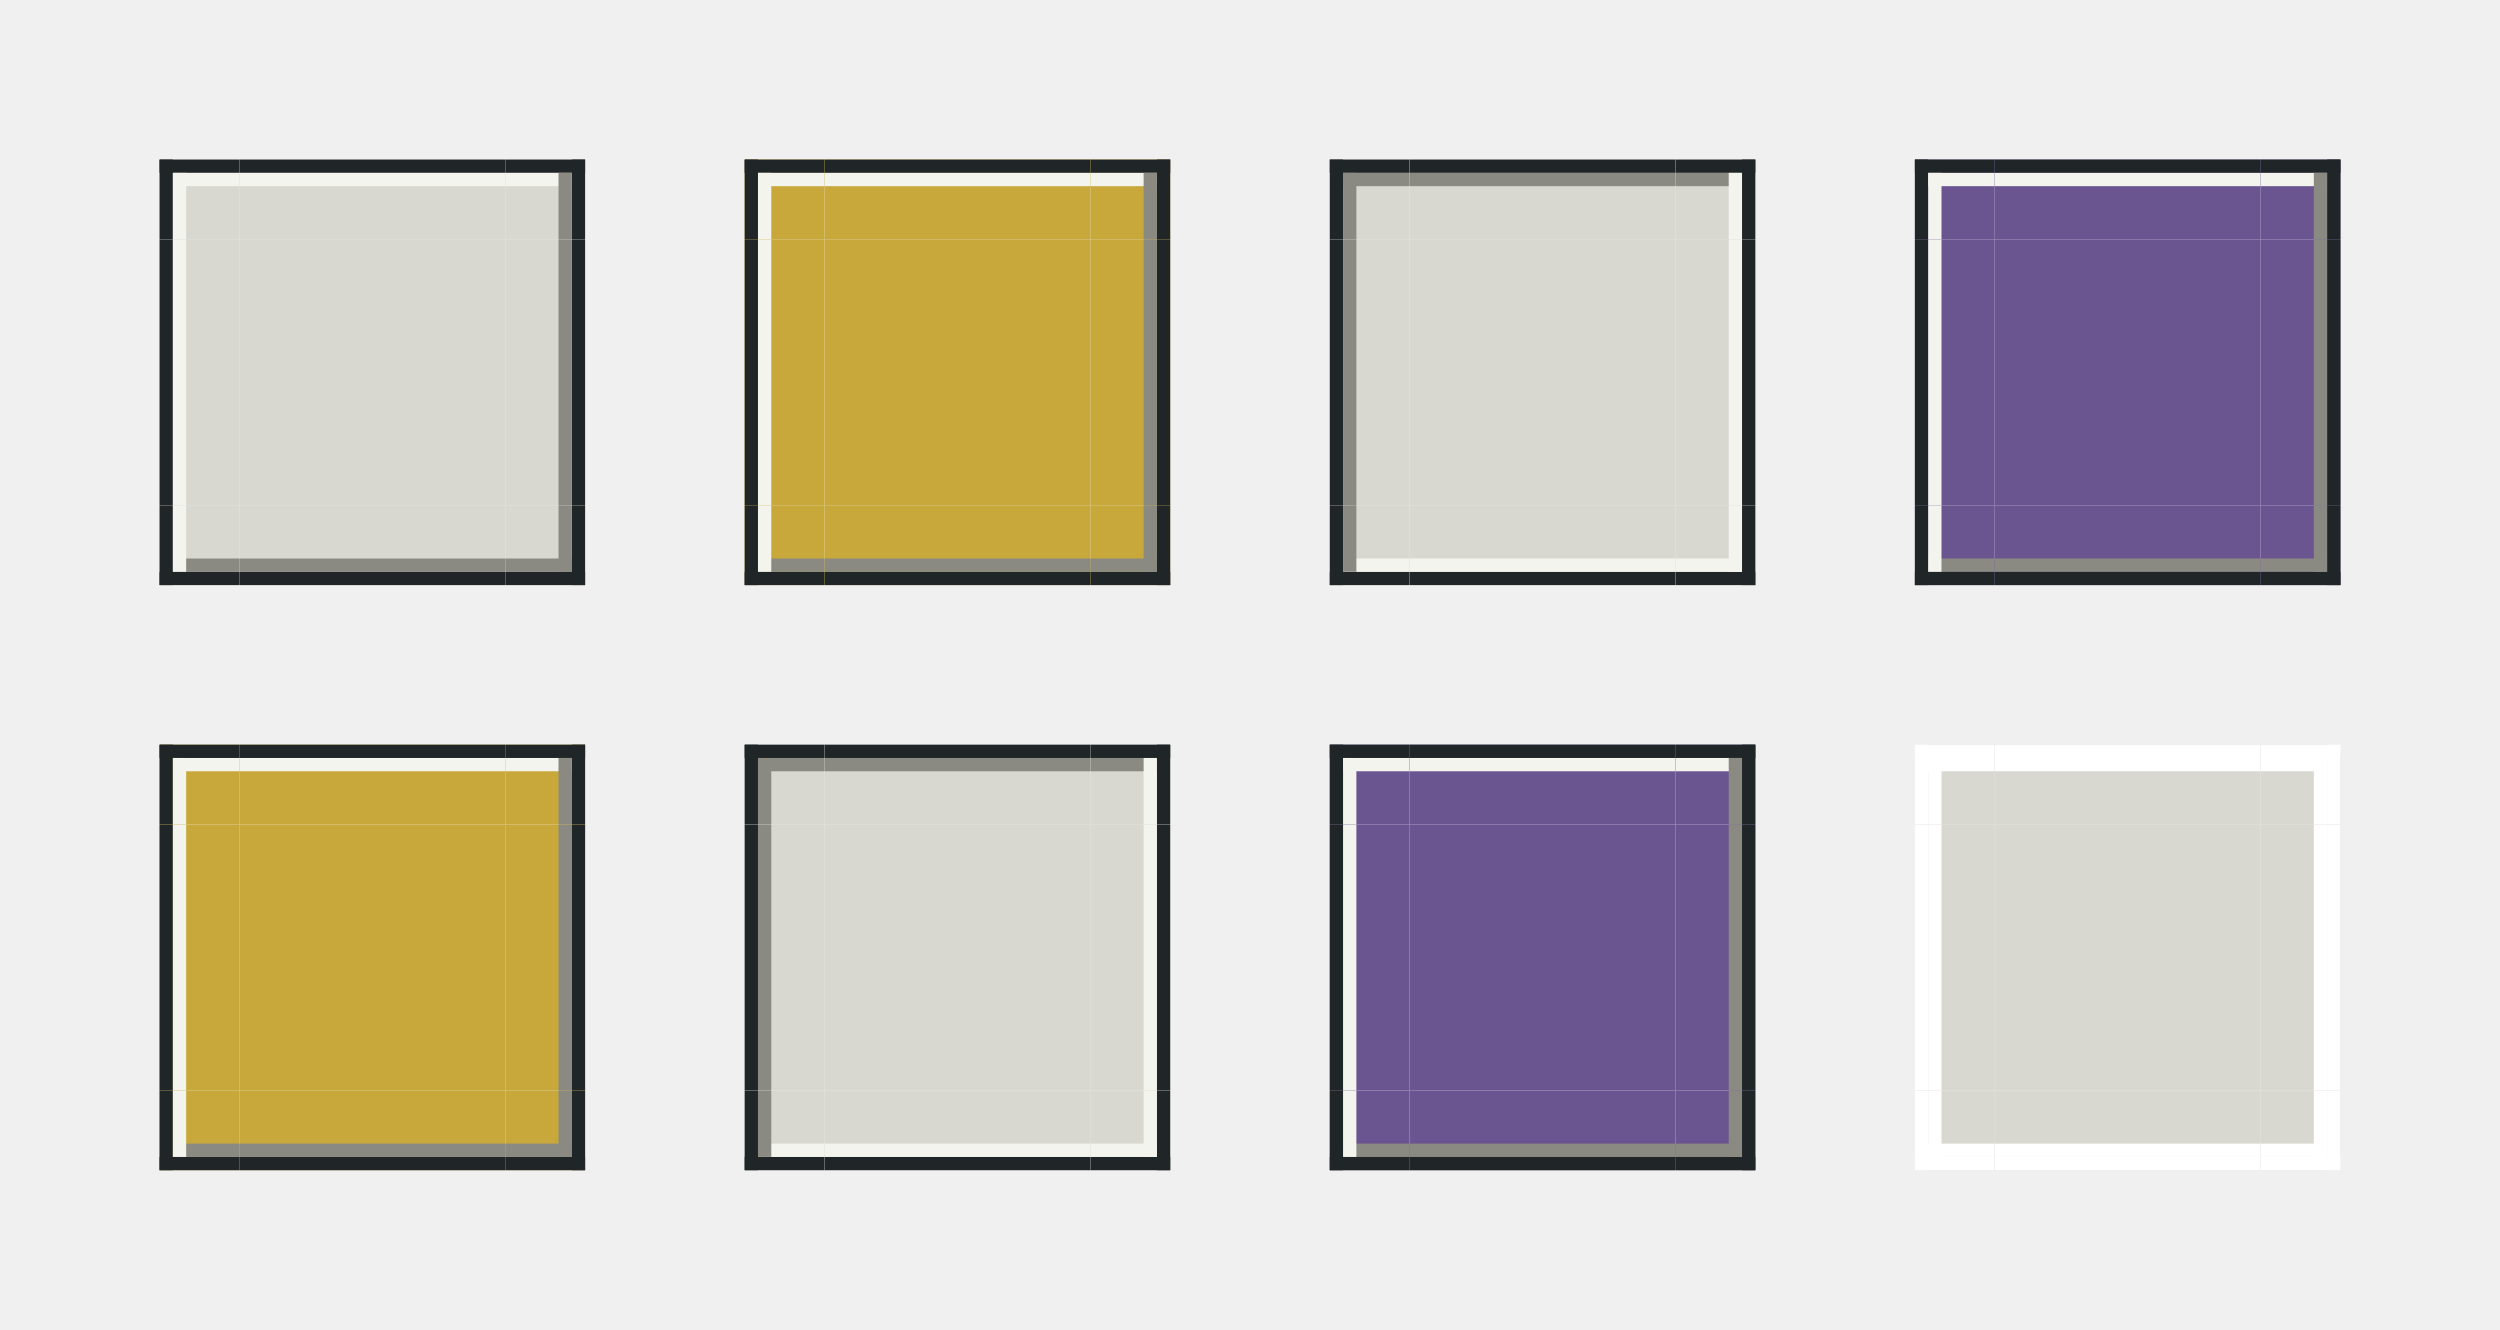
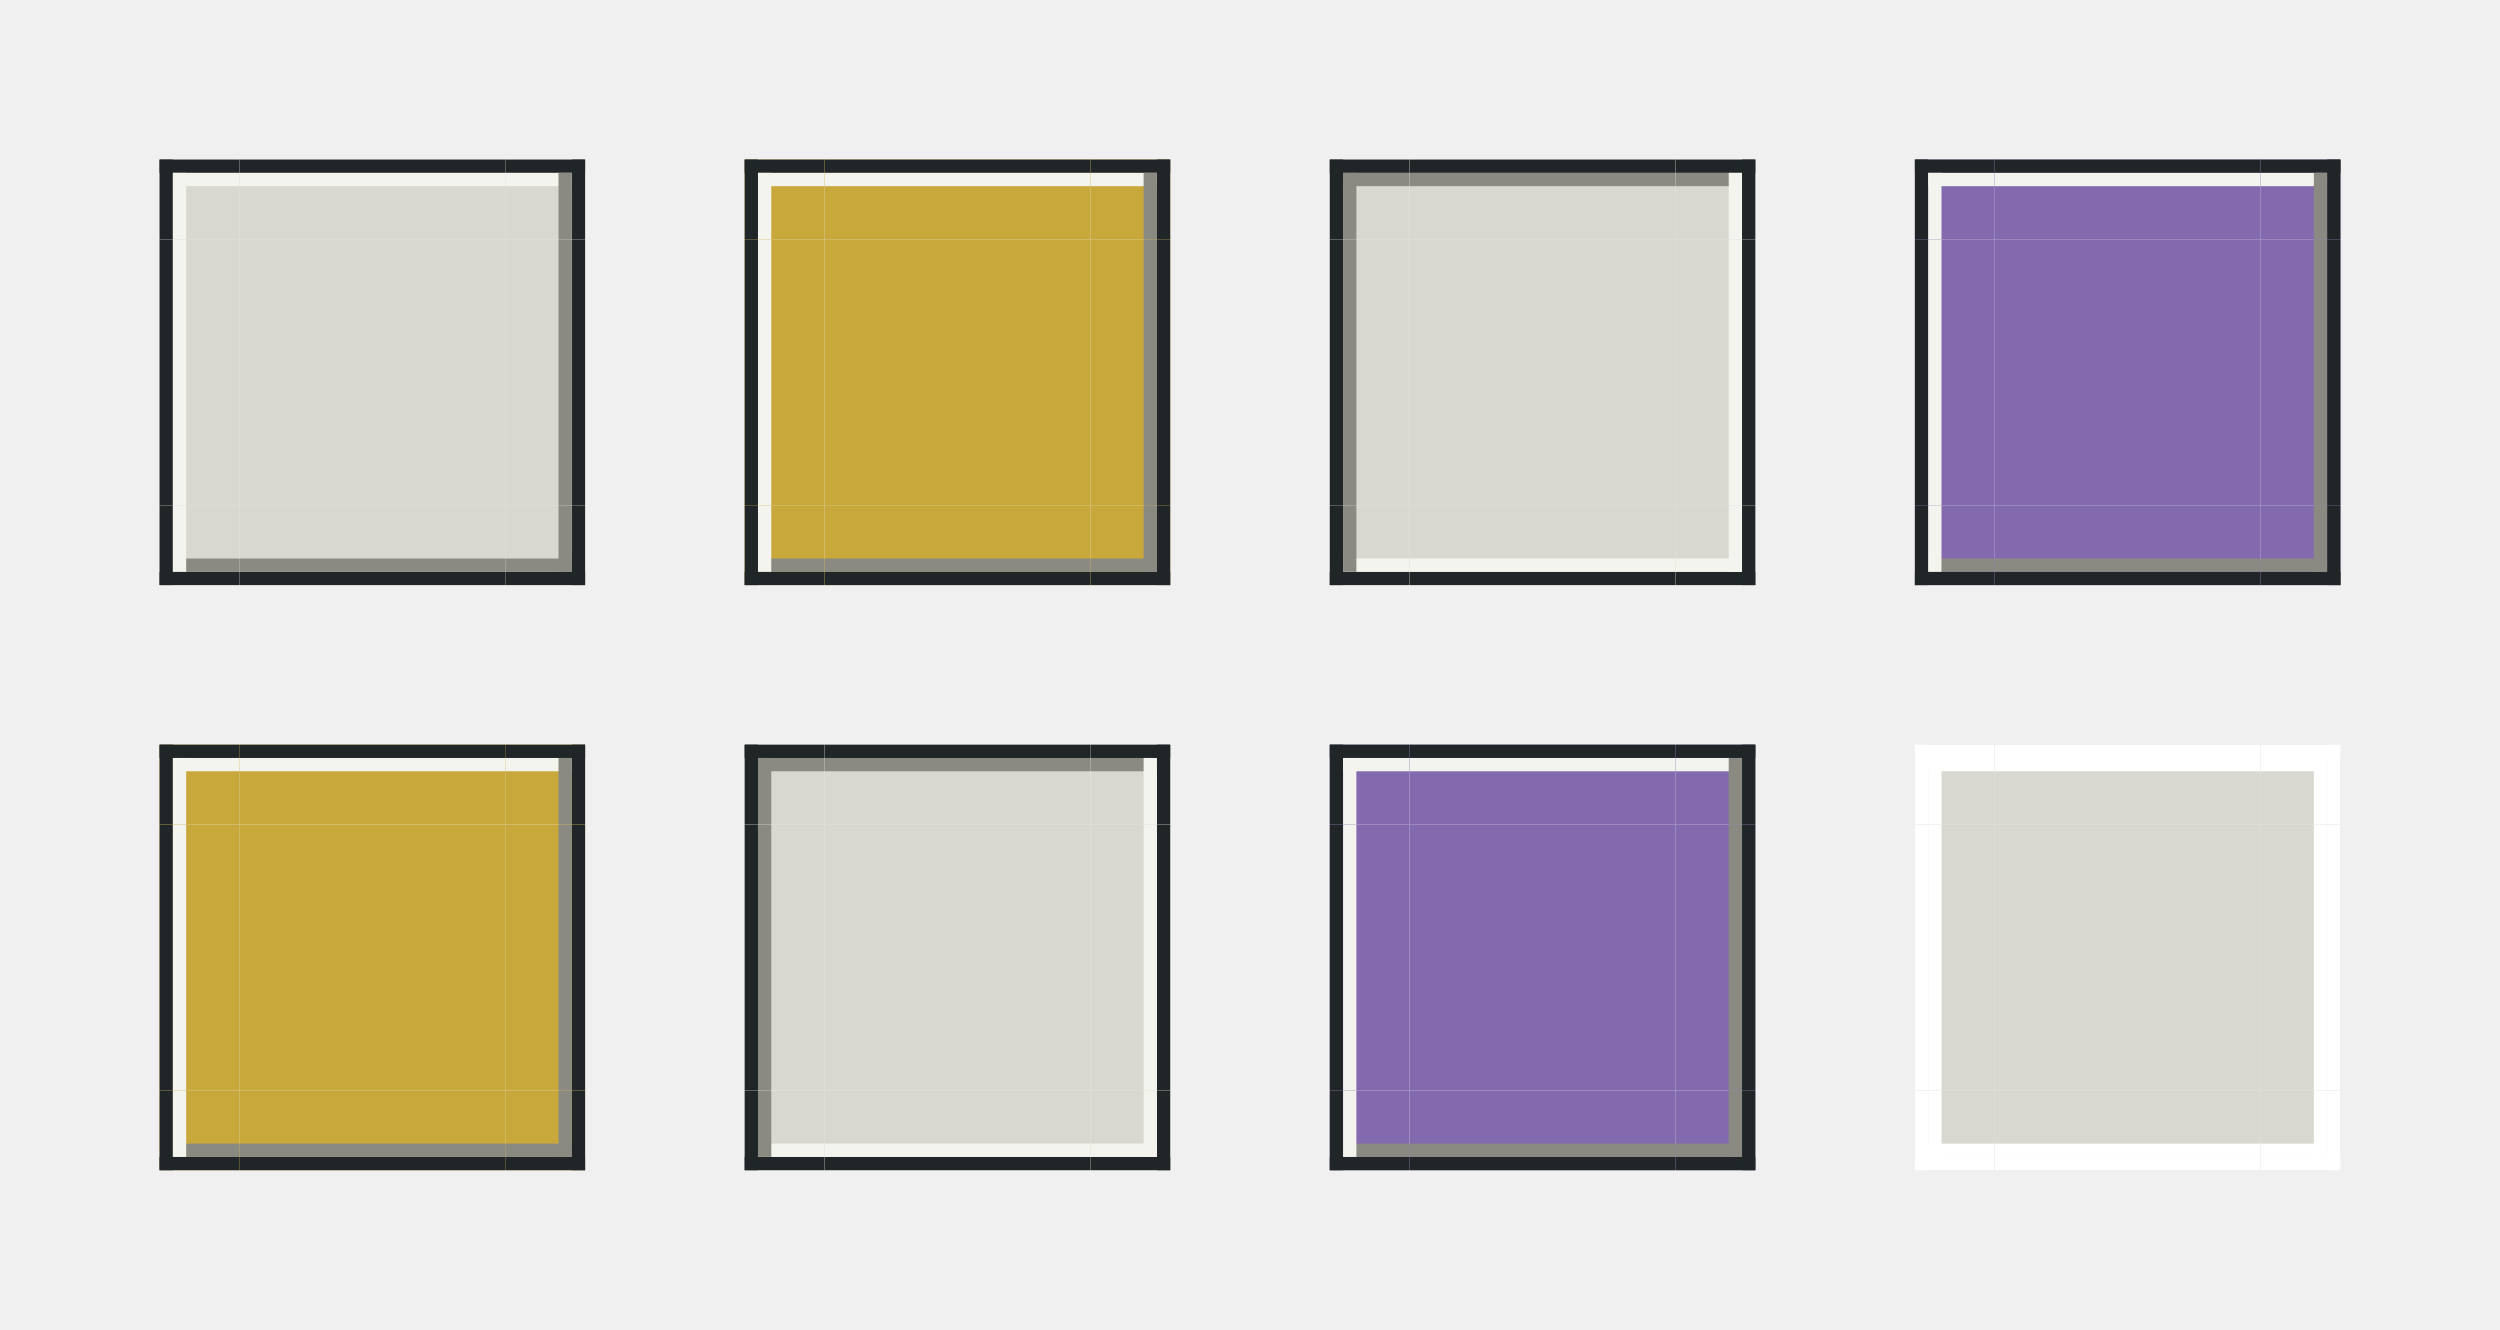
<svg xmlns="http://www.w3.org/2000/svg" width="188" height="100" viewBox="0 0 188 100">
  <defs>
    <style id="current-color-scheme" type="text/css">
      .ColorScheme-Text { color:#202628; stop-color:#202628; }
      .ColorScheme-Background { color:#d8d8d0; stop-color:#d8d8d0; }
-       .ColorScheme-Highlight { color:#6b5590; stop-color:#6b5590; }
+       .ColorScheme-Highlight { color:#8369ae; stop-color:#8369ae; }
      .ColorScheme-ViewText { color:#202628; stop-color:#202628; }
      .ColorScheme-ViewBackground { color:#f0f0e8; stop-color:#f0f0e8; }
      .ColorScheme-ViewHover { color:#c8a83a; stop-color:#c8a83a; }
-       .ColorScheme-ViewFocus { color:#6b5590; stop-color:#6b5590; }
+       .ColorScheme-ViewFocus { color:#8369ae; stop-color:#8369ae; }
      .ColorScheme-ButtonText { color:#202628; stop-color:#202628; }
      .ColorScheme-ButtonBackground { color:#d8d8d0; stop-color:#d8d8d0; }
      .ColorScheme-ButtonHover { color:#c8a83a; stop-color:#c8a83a; }
-       .ColorScheme-ButtonFocus { color:#6b5590; stop-color:#6b5590; }
+       .ColorScheme-ButtonFocus { color:#8369ae; stop-color:#8369ae; }
      .ColorScheme-HighlightedText { color:#f0f0e8; stop-color:#f0f0e8; }
      .ColorScheme-ComplementaryBackground { color:#c4bcc8; stop-color:#c4bcc8; }
      .ColorScheme-NegativeText { color:#a83232; stop-color:#a83232; }
      .ColorScheme-NeutralText { color:#c87922; stop-color:#c87922; }
      .ColorScheme-PositiveText { color:#39734a; stop-color:#39734a; }
    </style>
  </defs>
  <g id="normal-topleft">
    <rect x="12" y="12" width="6" height="6" class="ColorScheme-Background" style="fill:currentColor;fill-opacity:1;stroke:none" />
    <rect x="12" y="12" width="6" height="1" fill="#202628" />
    <rect x="13" y="13" width="5" height="1" fill="#f4f4ee" />
    <rect x="12" y="12" width="1" height="6" fill="#202628" />
    <rect x="13" y="13" width="1" height="5" fill="#f4f4ee" />
  </g>
  <g id="normal-top">
    <rect x="18" y="12" width="20" height="6" class="ColorScheme-Background" style="fill:currentColor;fill-opacity:1;stroke:none" />
    <rect x="18" y="12" width="20" height="1" fill="#202628" />
    <rect x="18" y="13" width="20" height="1" fill="#f4f4ee" />
  </g>
  <g id="normal-topright">
    <rect x="38" y="12" width="6" height="6" class="ColorScheme-Background" style="fill:currentColor;fill-opacity:1;stroke:none" />
    <rect x="38" y="12" width="6" height="1" fill="#202628" />
    <rect x="38" y="13" width="5" height="1" fill="#f4f4ee" />
    <rect x="43" y="12" width="1" height="6" fill="#202628" />
    <rect x="42" y="13" width="1" height="5" fill="#8a8a82" />
  </g>
  <g id="normal-left">
    <rect x="12" y="18" width="6" height="20" class="ColorScheme-Background" style="fill:currentColor;fill-opacity:1;stroke:none" />
    <rect x="12" y="18" width="1" height="20" fill="#202628" />
    <rect x="13" y="18" width="1" height="20" fill="#f4f4ee" />
  </g>
  <g id="normal-center">
    <rect x="18" y="18" width="20" height="20" class="ColorScheme-Background" style="fill:currentColor;fill-opacity:1;stroke:none" />
  </g>
  <g id="normal-right">
    <rect x="38" y="18" width="6" height="20" class="ColorScheme-Background" style="fill:currentColor;fill-opacity:1;stroke:none" />
    <rect x="43" y="18" width="1" height="20" fill="#202628" />
    <rect x="42" y="18" width="1" height="20" fill="#8a8a82" />
  </g>
  <g id="normal-bottomleft">
    <rect x="12" y="38" width="6" height="6" class="ColorScheme-Background" style="fill:currentColor;fill-opacity:1;stroke:none" />
    <rect x="12" y="43" width="6" height="1" fill="#202628" />
    <rect x="13" y="42" width="5" height="1" fill="#8a8a82" />
    <rect x="12" y="38" width="1" height="6" fill="#202628" />
    <rect x="13" y="38" width="1" height="5" fill="#f4f4ee" />
  </g>
  <g id="normal-bottom">
    <rect x="18" y="38" width="20" height="6" class="ColorScheme-Background" style="fill:currentColor;fill-opacity:1;stroke:none" />
    <rect x="18" y="43" width="20" height="1" fill="#202628" />
    <rect x="18" y="42" width="20" height="1" fill="#8a8a82" />
  </g>
  <g id="normal-bottomright">
    <rect x="38" y="38" width="6" height="6" class="ColorScheme-Background" style="fill:currentColor;fill-opacity:1;stroke:none" />
    <rect x="38" y="43" width="6" height="1" fill="#202628" />
    <rect x="38" y="42" width="5" height="1" fill="#8a8a82" />
    <rect x="43" y="38" width="1" height="6" fill="#202628" />
    <rect x="42" y="38" width="1" height="5" fill="#8a8a82" />
  </g>
  <rect id="normal-hint-top-margin" x="28" y="12" width="2" height="4" fill="#ff00ff" opacity="0" />
  <rect id="normal-hint-bottom-margin" x="28" y="40" width="2" height="4" fill="#ff00ff" opacity="0" />
  <rect id="normal-hint-left-margin" x="12" y="28" width="4" height="2" fill="#ff00ff" opacity="0" />
  <rect id="normal-hint-right-margin" x="40" y="28" width="4" height="2" fill="#ff00ff" opacity="0" />
  <rect id="normal-hint-compose-over-border" x="15" y="13" width="1" height="1" fill="#00ff00" opacity="0" />
  <g id="hover-topleft">
    <rect x="56" y="12" width="6" height="6" class="ColorScheme-ButtonHover" style="fill:currentColor;fill-opacity:1;stroke:none" />
    <rect x="56" y="12" width="6" height="1" fill="#202628" />
    <rect x="57" y="13" width="5" height="1" fill="#f4f4ee" />
    <rect x="56" y="12" width="1" height="6" fill="#202628" />
    <rect x="57" y="13" width="1" height="5" fill="#f4f4ee" />
  </g>
  <g id="hover-top">
    <rect x="62" y="12" width="20" height="6" class="ColorScheme-ButtonHover" style="fill:currentColor;fill-opacity:1;stroke:none" />
    <rect x="62" y="12" width="20" height="1" fill="#202628" />
    <rect x="62" y="13" width="20" height="1" fill="#f4f4ee" />
  </g>
  <g id="hover-topright">
    <rect x="82" y="12" width="6" height="6" class="ColorScheme-ButtonHover" style="fill:currentColor;fill-opacity:1;stroke:none" />
    <rect x="82" y="12" width="6" height="1" fill="#202628" />
    <rect x="82" y="13" width="5" height="1" fill="#f4f4ee" />
    <rect x="87" y="12" width="1" height="6" fill="#202628" />
    <rect x="86" y="13" width="1" height="5" fill="#8a8a82" />
  </g>
  <g id="hover-left">
    <rect x="56" y="18" width="6" height="20" class="ColorScheme-ButtonHover" style="fill:currentColor;fill-opacity:1;stroke:none" />
    <rect x="56" y="18" width="1" height="20" fill="#202628" />
    <rect x="57" y="18" width="1" height="20" fill="#f4f4ee" />
  </g>
  <g id="hover-center">
    <rect x="62" y="18" width="20" height="20" class="ColorScheme-ButtonHover" style="fill:currentColor;fill-opacity:1;stroke:none" />
  </g>
  <g id="hover-right">
    <rect x="82" y="18" width="6" height="20" class="ColorScheme-ButtonHover" style="fill:currentColor;fill-opacity:1;stroke:none" />
    <rect x="87" y="18" width="1" height="20" fill="#202628" />
    <rect x="86" y="18" width="1" height="20" fill="#8a8a82" />
  </g>
  <g id="hover-bottomleft">
    <rect x="56" y="38" width="6" height="6" class="ColorScheme-ButtonHover" style="fill:currentColor;fill-opacity:1;stroke:none" />
    <rect x="56" y="43" width="6" height="1" fill="#202628" />
    <rect x="57" y="42" width="5" height="1" fill="#8a8a82" />
    <rect x="56" y="38" width="1" height="6" fill="#202628" />
    <rect x="57" y="38" width="1" height="5" fill="#f4f4ee" />
  </g>
  <g id="hover-bottom">
    <rect x="62" y="38" width="20" height="6" class="ColorScheme-ButtonHover" style="fill:currentColor;fill-opacity:1;stroke:none" />
    <rect x="62" y="43" width="20" height="1" fill="#202628" />
    <rect x="62" y="42" width="20" height="1" fill="#8a8a82" />
  </g>
  <g id="hover-bottomright">
    <rect x="82" y="38" width="6" height="6" class="ColorScheme-ButtonHover" style="fill:currentColor;fill-opacity:1;stroke:none" />
    <rect x="82" y="43" width="6" height="1" fill="#202628" />
    <rect x="82" y="42" width="5" height="1" fill="#8a8a82" />
    <rect x="87" y="38" width="1" height="6" fill="#202628" />
    <rect x="86" y="38" width="1" height="5" fill="#8a8a82" />
  </g>
  <rect id="hover-hint-top-margin" x="72" y="12" width="2" height="4" fill="#ff00ff" opacity="0" />
  <rect id="hover-hint-bottom-margin" x="72" y="40" width="2" height="4" fill="#ff00ff" opacity="0" />
  <rect id="hover-hint-left-margin" x="56" y="28" width="4" height="2" fill="#ff00ff" opacity="0" />
  <rect id="hover-hint-right-margin" x="84" y="28" width="4" height="2" fill="#ff00ff" opacity="0" />
  <rect id="hover-hint-compose-over-border" x="59" y="13" width="1" height="1" fill="#00ff00" opacity="0" />
  <g id="pressed-topleft">
    <rect x="100" y="12" width="6" height="6" class="ColorScheme-Background" style="fill:currentColor;fill-opacity:1;stroke:none" />
    <rect x="100" y="12" width="6" height="1" fill="#202628" />
    <rect x="101" y="13" width="5" height="1" fill="#8a8a82" />
    <rect x="100" y="12" width="1" height="6" fill="#202628" />
    <rect x="101" y="13" width="1" height="5" fill="#8a8a82" />
  </g>
  <g id="pressed-top">
    <rect x="106" y="12" width="20" height="6" class="ColorScheme-Background" style="fill:currentColor;fill-opacity:1;stroke:none" />
    <rect x="106" y="12" width="20" height="1" fill="#202628" />
    <rect x="106" y="13" width="20" height="1" fill="#8a8a82" />
  </g>
  <g id="pressed-topright">
    <rect x="126" y="12" width="6" height="6" class="ColorScheme-Background" style="fill:currentColor;fill-opacity:1;stroke:none" />
    <rect x="126" y="12" width="6" height="1" fill="#202628" />
    <rect x="126" y="13" width="5" height="1" fill="#8a8a82" />
    <rect x="131" y="12" width="1" height="6" fill="#202628" />
    <rect x="130" y="13" width="1" height="5" fill="#f4f4ee" />
  </g>
  <g id="pressed-left">
    <rect x="100" y="18" width="6" height="20" class="ColorScheme-Background" style="fill:currentColor;fill-opacity:1;stroke:none" />
    <rect x="100" y="18" width="1" height="20" fill="#202628" />
    <rect x="101" y="18" width="1" height="20" fill="#8a8a82" />
  </g>
  <g id="pressed-center">
    <rect x="106" y="18" width="20" height="20" class="ColorScheme-Background" style="fill:currentColor;fill-opacity:1;stroke:none" />
  </g>
  <g id="pressed-right">
    <rect x="126" y="18" width="6" height="20" class="ColorScheme-Background" style="fill:currentColor;fill-opacity:1;stroke:none" />
    <rect x="131" y="18" width="1" height="20" fill="#202628" />
    <rect x="130" y="18" width="1" height="20" fill="#f4f4ee" />
  </g>
  <g id="pressed-bottomleft">
    <rect x="100" y="38" width="6" height="6" class="ColorScheme-Background" style="fill:currentColor;fill-opacity:1;stroke:none" />
    <rect x="100" y="43" width="6" height="1" fill="#202628" />
    <rect x="101" y="42" width="5" height="1" fill="#f4f4ee" />
    <rect x="100" y="38" width="1" height="6" fill="#202628" />
    <rect x="101" y="38" width="1" height="5" fill="#8a8a82" />
  </g>
  <g id="pressed-bottom">
    <rect x="106" y="38" width="20" height="6" class="ColorScheme-Background" style="fill:currentColor;fill-opacity:1;stroke:none" />
    <rect x="106" y="43" width="20" height="1" fill="#202628" />
    <rect x="106" y="42" width="20" height="1" fill="#f4f4ee" />
  </g>
  <g id="pressed-bottomright">
    <rect x="126" y="38" width="6" height="6" class="ColorScheme-Background" style="fill:currentColor;fill-opacity:1;stroke:none" />
    <rect x="126" y="43" width="6" height="1" fill="#202628" />
    <rect x="126" y="42" width="5" height="1" fill="#f4f4ee" />
    <rect x="131" y="38" width="1" height="6" fill="#202628" />
    <rect x="130" y="38" width="1" height="5" fill="#f4f4ee" />
  </g>
  <rect id="pressed-hint-top-margin" x="116" y="12" width="2" height="4" fill="#ff00ff" opacity="0" />
  <rect id="pressed-hint-bottom-margin" x="116" y="40" width="2" height="4" fill="#ff00ff" opacity="0" />
  <rect id="pressed-hint-left-margin" x="100" y="28" width="4" height="2" fill="#ff00ff" opacity="0" />
  <rect id="pressed-hint-right-margin" x="128" y="28" width="4" height="2" fill="#ff00ff" opacity="0" />
  <rect id="pressed-hint-compose-over-border" x="103" y="13" width="1" height="1" fill="#00ff00" opacity="0" />
  <g id="focus-topleft">
    <rect x="144" y="12" width="6" height="6" class="ColorScheme-ButtonFocus" style="fill:currentColor;fill-opacity:1;stroke:none" />
    <rect x="144" y="12" width="6" height="1" fill="#202628" />
    <rect x="145" y="13" width="5" height="1" fill="#f4f4ee" />
    <rect x="144" y="12" width="1" height="6" fill="#202628" />
    <rect x="145" y="13" width="1" height="5" fill="#f4f4ee" />
  </g>
  <g id="focus-top">
    <rect x="150" y="12" width="20" height="6" class="ColorScheme-ButtonFocus" style="fill:currentColor;fill-opacity:1;stroke:none" />
    <rect x="150" y="12" width="20" height="1" fill="#202628" />
    <rect x="150" y="13" width="20" height="1" fill="#f4f4ee" />
  </g>
  <g id="focus-topright">
    <rect x="170" y="12" width="6" height="6" class="ColorScheme-ButtonFocus" style="fill:currentColor;fill-opacity:1;stroke:none" />
    <rect x="170" y="12" width="6" height="1" fill="#202628" />
    <rect x="170" y="13" width="5" height="1" fill="#f4f4ee" />
    <rect x="175" y="12" width="1" height="6" fill="#202628" />
    <rect x="174" y="13" width="1" height="5" fill="#8a8a82" />
  </g>
  <g id="focus-left">
    <rect x="144" y="18" width="6" height="20" class="ColorScheme-ButtonFocus" style="fill:currentColor;fill-opacity:1;stroke:none" />
    <rect x="144" y="18" width="1" height="20" fill="#202628" />
    <rect x="145" y="18" width="1" height="20" fill="#f4f4ee" />
  </g>
  <g id="focus-center">
    <rect x="150" y="18" width="20" height="20" class="ColorScheme-ButtonFocus" style="fill:currentColor;fill-opacity:1;stroke:none" />
  </g>
  <g id="focus-right">
    <rect x="170" y="18" width="6" height="20" class="ColorScheme-ButtonFocus" style="fill:currentColor;fill-opacity:1;stroke:none" />
    <rect x="175" y="18" width="1" height="20" fill="#202628" />
    <rect x="174" y="18" width="1" height="20" fill="#8a8a82" />
  </g>
  <g id="focus-bottomleft">
    <rect x="144" y="38" width="6" height="6" class="ColorScheme-ButtonFocus" style="fill:currentColor;fill-opacity:1;stroke:none" />
    <rect x="144" y="43" width="6" height="1" fill="#202628" />
    <rect x="145" y="42" width="5" height="1" fill="#8a8a82" />
    <rect x="144" y="38" width="1" height="6" fill="#202628" />
    <rect x="145" y="38" width="1" height="5" fill="#f4f4ee" />
  </g>
  <g id="focus-bottom">
    <rect x="150" y="38" width="20" height="6" class="ColorScheme-ButtonFocus" style="fill:currentColor;fill-opacity:1;stroke:none" />
    <rect x="150" y="43" width="20" height="1" fill="#202628" />
    <rect x="150" y="42" width="20" height="1" fill="#8a8a82" />
  </g>
  <g id="focus-bottomright">
    <rect x="170" y="38" width="6" height="6" class="ColorScheme-ButtonFocus" style="fill:currentColor;fill-opacity:1;stroke:none" />
    <rect x="170" y="43" width="6" height="1" fill="#202628" />
    <rect x="170" y="42" width="5" height="1" fill="#8a8a82" />
    <rect x="175" y="38" width="1" height="6" fill="#202628" />
    <rect x="174" y="38" width="1" height="5" fill="#8a8a82" />
  </g>
  <rect id="focus-hint-top-margin" x="160" y="12" width="2" height="4" fill="#ff00ff" opacity="0" />
  <rect id="focus-hint-bottom-margin" x="160" y="40" width="2" height="4" fill="#ff00ff" opacity="0" />
  <rect id="focus-hint-left-margin" x="144" y="28" width="4" height="2" fill="#ff00ff" opacity="0" />
  <rect id="focus-hint-right-margin" x="172" y="28" width="4" height="2" fill="#ff00ff" opacity="0" />
  <rect id="focus-hint-compose-over-border" x="147" y="13" width="1" height="1" fill="#00ff00" opacity="0" />
  <g id="toolbutton-hover-topleft">
    <rect x="12" y="56" width="6" height="6" class="ColorScheme-ButtonHover" style="fill:currentColor;fill-opacity:1;stroke:none" />
    <rect x="12" y="56" width="6" height="1" fill="#202628" />
    <rect x="13" y="57" width="5" height="1" fill="#f4f4ee" />
    <rect x="12" y="56" width="1" height="6" fill="#202628" />
    <rect x="13" y="57" width="1" height="5" fill="#f4f4ee" />
  </g>
  <g id="toolbutton-hover-top">
    <rect x="18" y="56" width="20" height="6" class="ColorScheme-ButtonHover" style="fill:currentColor;fill-opacity:1;stroke:none" />
    <rect x="18" y="56" width="20" height="1" fill="#202628" />
    <rect x="18" y="57" width="20" height="1" fill="#f4f4ee" />
  </g>
  <g id="toolbutton-hover-topright">
    <rect x="38" y="56" width="6" height="6" class="ColorScheme-ButtonHover" style="fill:currentColor;fill-opacity:1;stroke:none" />
    <rect x="38" y="56" width="6" height="1" fill="#202628" />
    <rect x="38" y="57" width="5" height="1" fill="#f4f4ee" />
    <rect x="43" y="56" width="1" height="6" fill="#202628" />
    <rect x="42" y="57" width="1" height="5" fill="#8a8a82" />
  </g>
  <g id="toolbutton-hover-left">
    <rect x="12" y="62" width="6" height="20" class="ColorScheme-ButtonHover" style="fill:currentColor;fill-opacity:1;stroke:none" />
    <rect x="12" y="62" width="1" height="20" fill="#202628" />
    <rect x="13" y="62" width="1" height="20" fill="#f4f4ee" />
  </g>
  <g id="toolbutton-hover-center">
    <rect x="18" y="62" width="20" height="20" class="ColorScheme-ButtonHover" style="fill:currentColor;fill-opacity:1;stroke:none" />
  </g>
  <g id="toolbutton-hover-right">
    <rect x="38" y="62" width="6" height="20" class="ColorScheme-ButtonHover" style="fill:currentColor;fill-opacity:1;stroke:none" />
    <rect x="43" y="62" width="1" height="20" fill="#202628" />
    <rect x="42" y="62" width="1" height="20" fill="#8a8a82" />
  </g>
  <g id="toolbutton-hover-bottomleft">
    <rect x="12" y="82" width="6" height="6" class="ColorScheme-ButtonHover" style="fill:currentColor;fill-opacity:1;stroke:none" />
    <rect x="12" y="87" width="6" height="1" fill="#202628" />
    <rect x="13" y="86" width="5" height="1" fill="#8a8a82" />
    <rect x="12" y="82" width="1" height="6" fill="#202628" />
    <rect x="13" y="82" width="1" height="5" fill="#f4f4ee" />
  </g>
  <g id="toolbutton-hover-bottom">
    <rect x="18" y="82" width="20" height="6" class="ColorScheme-ButtonHover" style="fill:currentColor;fill-opacity:1;stroke:none" />
    <rect x="18" y="87" width="20" height="1" fill="#202628" />
    <rect x="18" y="86" width="20" height="1" fill="#8a8a82" />
  </g>
  <g id="toolbutton-hover-bottomright">
    <rect x="38" y="82" width="6" height="6" class="ColorScheme-ButtonHover" style="fill:currentColor;fill-opacity:1;stroke:none" />
    <rect x="38" y="87" width="6" height="1" fill="#202628" />
    <rect x="38" y="86" width="5" height="1" fill="#8a8a82" />
    <rect x="43" y="82" width="1" height="6" fill="#202628" />
    <rect x="42" y="82" width="1" height="5" fill="#8a8a82" />
  </g>
  <rect id="toolbutton-hover-hint-top-margin" x="28" y="56" width="2" height="4" fill="#ff00ff" opacity="0" />
  <rect id="toolbutton-hover-hint-bottom-margin" x="28" y="84" width="2" height="4" fill="#ff00ff" opacity="0" />
  <rect id="toolbutton-hover-hint-left-margin" x="12" y="72" width="4" height="2" fill="#ff00ff" opacity="0" />
  <rect id="toolbutton-hover-hint-right-margin" x="40" y="72" width="4" height="2" fill="#ff00ff" opacity="0" />
  <rect id="toolbutton-hover-hint-compose-over-border" x="15" y="57" width="1" height="1" fill="#00ff00" opacity="0" />
  <g id="toolbutton-pressed-topleft">
    <rect x="56" y="56" width="6" height="6" class="ColorScheme-Background" style="fill:currentColor;fill-opacity:1;stroke:none" />
    <rect x="56" y="56" width="6" height="1" fill="#202628" />
    <rect x="57" y="57" width="5" height="1" fill="#8a8a82" />
    <rect x="56" y="56" width="1" height="6" fill="#202628" />
    <rect x="57" y="57" width="1" height="5" fill="#8a8a82" />
  </g>
  <g id="toolbutton-pressed-top">
    <rect x="62" y="56" width="20" height="6" class="ColorScheme-Background" style="fill:currentColor;fill-opacity:1;stroke:none" />
    <rect x="62" y="56" width="20" height="1" fill="#202628" />
    <rect x="62" y="57" width="20" height="1" fill="#8a8a82" />
  </g>
  <g id="toolbutton-pressed-topright">
    <rect x="82" y="56" width="6" height="6" class="ColorScheme-Background" style="fill:currentColor;fill-opacity:1;stroke:none" />
    <rect x="82" y="56" width="6" height="1" fill="#202628" />
    <rect x="82" y="57" width="5" height="1" fill="#8a8a82" />
    <rect x="87" y="56" width="1" height="6" fill="#202628" />
    <rect x="86" y="57" width="1" height="5" fill="#f4f4ee" />
  </g>
  <g id="toolbutton-pressed-left">
    <rect x="56" y="62" width="6" height="20" class="ColorScheme-Background" style="fill:currentColor;fill-opacity:1;stroke:none" />
    <rect x="56" y="62" width="1" height="20" fill="#202628" />
    <rect x="57" y="62" width="1" height="20" fill="#8a8a82" />
  </g>
  <g id="toolbutton-pressed-center">
    <rect x="62" y="62" width="20" height="20" class="ColorScheme-Background" style="fill:currentColor;fill-opacity:1;stroke:none" />
  </g>
  <g id="toolbutton-pressed-right">
    <rect x="82" y="62" width="6" height="20" class="ColorScheme-Background" style="fill:currentColor;fill-opacity:1;stroke:none" />
    <rect x="87" y="62" width="1" height="20" fill="#202628" />
    <rect x="86" y="62" width="1" height="20" fill="#f4f4ee" />
  </g>
  <g id="toolbutton-pressed-bottomleft">
    <rect x="56" y="82" width="6" height="6" class="ColorScheme-Background" style="fill:currentColor;fill-opacity:1;stroke:none" />
    <rect x="56" y="87" width="6" height="1" fill="#202628" />
    <rect x="57" y="86" width="5" height="1" fill="#f4f4ee" />
    <rect x="56" y="82" width="1" height="6" fill="#202628" />
    <rect x="57" y="82" width="1" height="5" fill="#8a8a82" />
  </g>
  <g id="toolbutton-pressed-bottom">
    <rect x="62" y="82" width="20" height="6" class="ColorScheme-Background" style="fill:currentColor;fill-opacity:1;stroke:none" />
    <rect x="62" y="87" width="20" height="1" fill="#202628" />
    <rect x="62" y="86" width="20" height="1" fill="#f4f4ee" />
  </g>
  <g id="toolbutton-pressed-bottomright">
    <rect x="82" y="82" width="6" height="6" class="ColorScheme-Background" style="fill:currentColor;fill-opacity:1;stroke:none" />
    <rect x="82" y="87" width="6" height="1" fill="#202628" />
    <rect x="82" y="86" width="5" height="1" fill="#f4f4ee" />
    <rect x="87" y="82" width="1" height="6" fill="#202628" />
    <rect x="86" y="82" width="1" height="5" fill="#f4f4ee" />
  </g>
  <rect id="toolbutton-pressed-hint-top-margin" x="72" y="56" width="2" height="4" fill="#ff00ff" opacity="0" />
  <rect id="toolbutton-pressed-hint-bottom-margin" x="72" y="84" width="2" height="4" fill="#ff00ff" opacity="0" />
  <rect id="toolbutton-pressed-hint-left-margin" x="56" y="72" width="4" height="2" fill="#ff00ff" opacity="0" />
  <rect id="toolbutton-pressed-hint-right-margin" x="84" y="72" width="4" height="2" fill="#ff00ff" opacity="0" />
  <rect id="toolbutton-pressed-hint-compose-over-border" x="59" y="57" width="1" height="1" fill="#00ff00" opacity="0" />
  <g id="toolbutton-focus-topleft">
    <rect x="100" y="56" width="6" height="6" class="ColorScheme-ButtonFocus" style="fill:currentColor;fill-opacity:1;stroke:none" />
    <rect x="100" y="56" width="6" height="1" fill="#202628" />
    <rect x="101" y="57" width="5" height="1" fill="#f4f4ee" />
    <rect x="100" y="56" width="1" height="6" fill="#202628" />
    <rect x="101" y="57" width="1" height="5" fill="#f4f4ee" />
  </g>
  <g id="toolbutton-focus-top">
    <rect x="106" y="56" width="20" height="6" class="ColorScheme-ButtonFocus" style="fill:currentColor;fill-opacity:1;stroke:none" />
    <rect x="106" y="56" width="20" height="1" fill="#202628" />
    <rect x="106" y="57" width="20" height="1" fill="#f4f4ee" />
  </g>
  <g id="toolbutton-focus-topright">
    <rect x="126" y="56" width="6" height="6" class="ColorScheme-ButtonFocus" style="fill:currentColor;fill-opacity:1;stroke:none" />
    <rect x="126" y="56" width="6" height="1" fill="#202628" />
    <rect x="126" y="57" width="5" height="1" fill="#f4f4ee" />
    <rect x="131" y="56" width="1" height="6" fill="#202628" />
    <rect x="130" y="57" width="1" height="5" fill="#8a8a82" />
  </g>
  <g id="toolbutton-focus-left">
    <rect x="100" y="62" width="6" height="20" class="ColorScheme-ButtonFocus" style="fill:currentColor;fill-opacity:1;stroke:none" />
    <rect x="100" y="62" width="1" height="20" fill="#202628" />
    <rect x="101" y="62" width="1" height="20" fill="#f4f4ee" />
  </g>
  <g id="toolbutton-focus-center">
    <rect x="106" y="62" width="20" height="20" class="ColorScheme-ButtonFocus" style="fill:currentColor;fill-opacity:1;stroke:none" />
  </g>
  <g id="toolbutton-focus-right">
    <rect x="126" y="62" width="6" height="20" class="ColorScheme-ButtonFocus" style="fill:currentColor;fill-opacity:1;stroke:none" />
    <rect x="131" y="62" width="1" height="20" fill="#202628" />
    <rect x="130" y="62" width="1" height="20" fill="#8a8a82" />
  </g>
  <g id="toolbutton-focus-bottomleft">
    <rect x="100" y="82" width="6" height="6" class="ColorScheme-ButtonFocus" style="fill:currentColor;fill-opacity:1;stroke:none" />
    <rect x="100" y="87" width="6" height="1" fill="#202628" />
    <rect x="101" y="86" width="5" height="1" fill="#8a8a82" />
    <rect x="100" y="82" width="1" height="6" fill="#202628" />
    <rect x="101" y="82" width="1" height="5" fill="#f4f4ee" />
  </g>
  <g id="toolbutton-focus-bottom">
    <rect x="106" y="82" width="20" height="6" class="ColorScheme-ButtonFocus" style="fill:currentColor;fill-opacity:1;stroke:none" />
    <rect x="106" y="87" width="20" height="1" fill="#202628" />
    <rect x="106" y="86" width="20" height="1" fill="#8a8a82" />
  </g>
  <g id="toolbutton-focus-bottomright">
    <rect x="126" y="82" width="6" height="6" class="ColorScheme-ButtonFocus" style="fill:currentColor;fill-opacity:1;stroke:none" />
    <rect x="126" y="87" width="6" height="1" fill="#202628" />
    <rect x="126" y="86" width="5" height="1" fill="#8a8a82" />
    <rect x="131" y="82" width="1" height="6" fill="#202628" />
    <rect x="130" y="82" width="1" height="5" fill="#8a8a82" />
  </g>
  <rect id="toolbutton-focus-hint-top-margin" x="116" y="56" width="2" height="4" fill="#ff00ff" opacity="0" />
  <rect id="toolbutton-focus-hint-bottom-margin" x="116" y="84" width="2" height="4" fill="#ff00ff" opacity="0" />
  <rect id="toolbutton-focus-hint-left-margin" x="100" y="72" width="4" height="2" fill="#ff00ff" opacity="0" />
  <rect id="toolbutton-focus-hint-right-margin" x="128" y="72" width="4" height="2" fill="#ff00ff" opacity="0" />
  <rect id="toolbutton-focus-hint-compose-over-border" x="103" y="57" width="1" height="1" fill="#00ff00" opacity="0" />
  <g id="mask-normal-topleft">
    <rect x="144" y="56" width="6" height="6" fill="#d8d8d0" />
    <rect x="144" y="56" width="6" height="1" fill="#ffffff" />
    <rect x="145" y="57" width="5" height="1" fill="#ffffff" />
    <rect x="144" y="56" width="1" height="6" fill="#ffffff" />
    <rect x="145" y="57" width="1" height="5" fill="#ffffff" />
  </g>
  <g id="mask-normal-top">
    <rect x="150" y="56" width="20" height="6" fill="#d8d8d0" />
    <rect x="150" y="56" width="20" height="1" fill="#ffffff" />
    <rect x="150" y="57" width="20" height="1" fill="#ffffff" />
  </g>
  <g id="mask-normal-topright">
    <rect x="170" y="56" width="6" height="6" fill="#d8d8d0" />
    <rect x="170" y="56" width="6" height="1" fill="#ffffff" />
    <rect x="170" y="57" width="5" height="1" fill="#ffffff" />
    <rect x="175" y="56" width="1" height="6" fill="#ffffff" />
    <rect x="174" y="57" width="1" height="5" fill="#ffffff" />
  </g>
  <g id="mask-normal-left">
    <rect x="144" y="62" width="6" height="20" fill="#d8d8d0" />
    <rect x="144" y="62" width="1" height="20" fill="#ffffff" />
    <rect x="145" y="62" width="1" height="20" fill="#ffffff" />
  </g>
  <g id="mask-normal-center">
    <rect x="150" y="62" width="20" height="20" fill="#d8d8d0" />
  </g>
  <g id="mask-normal-right">
    <rect x="170" y="62" width="6" height="20" fill="#d8d8d0" />
    <rect x="175" y="62" width="1" height="20" fill="#ffffff" />
    <rect x="174" y="62" width="1" height="20" fill="#ffffff" />
  </g>
  <g id="mask-normal-bottomleft">
    <rect x="144" y="82" width="6" height="6" fill="#d8d8d0" />
    <rect x="144" y="87" width="6" height="1" fill="#ffffff" />
    <rect x="145" y="86" width="5" height="1" fill="#ffffff" />
    <rect x="144" y="82" width="1" height="6" fill="#ffffff" />
    <rect x="145" y="82" width="1" height="5" fill="#ffffff" />
  </g>
  <g id="mask-normal-bottom">
    <rect x="150" y="82" width="20" height="6" fill="#d8d8d0" />
    <rect x="150" y="87" width="20" height="1" fill="#ffffff" />
    <rect x="150" y="86" width="20" height="1" fill="#ffffff" />
  </g>
  <g id="mask-normal-bottomright">
    <rect x="170" y="82" width="6" height="6" fill="#d8d8d0" />
    <rect x="170" y="87" width="6" height="1" fill="#ffffff" />
    <rect x="170" y="86" width="5" height="1" fill="#ffffff" />
    <rect x="175" y="82" width="1" height="6" fill="#ffffff" />
    <rect x="174" y="82" width="1" height="5" fill="#ffffff" />
  </g>
</svg>
